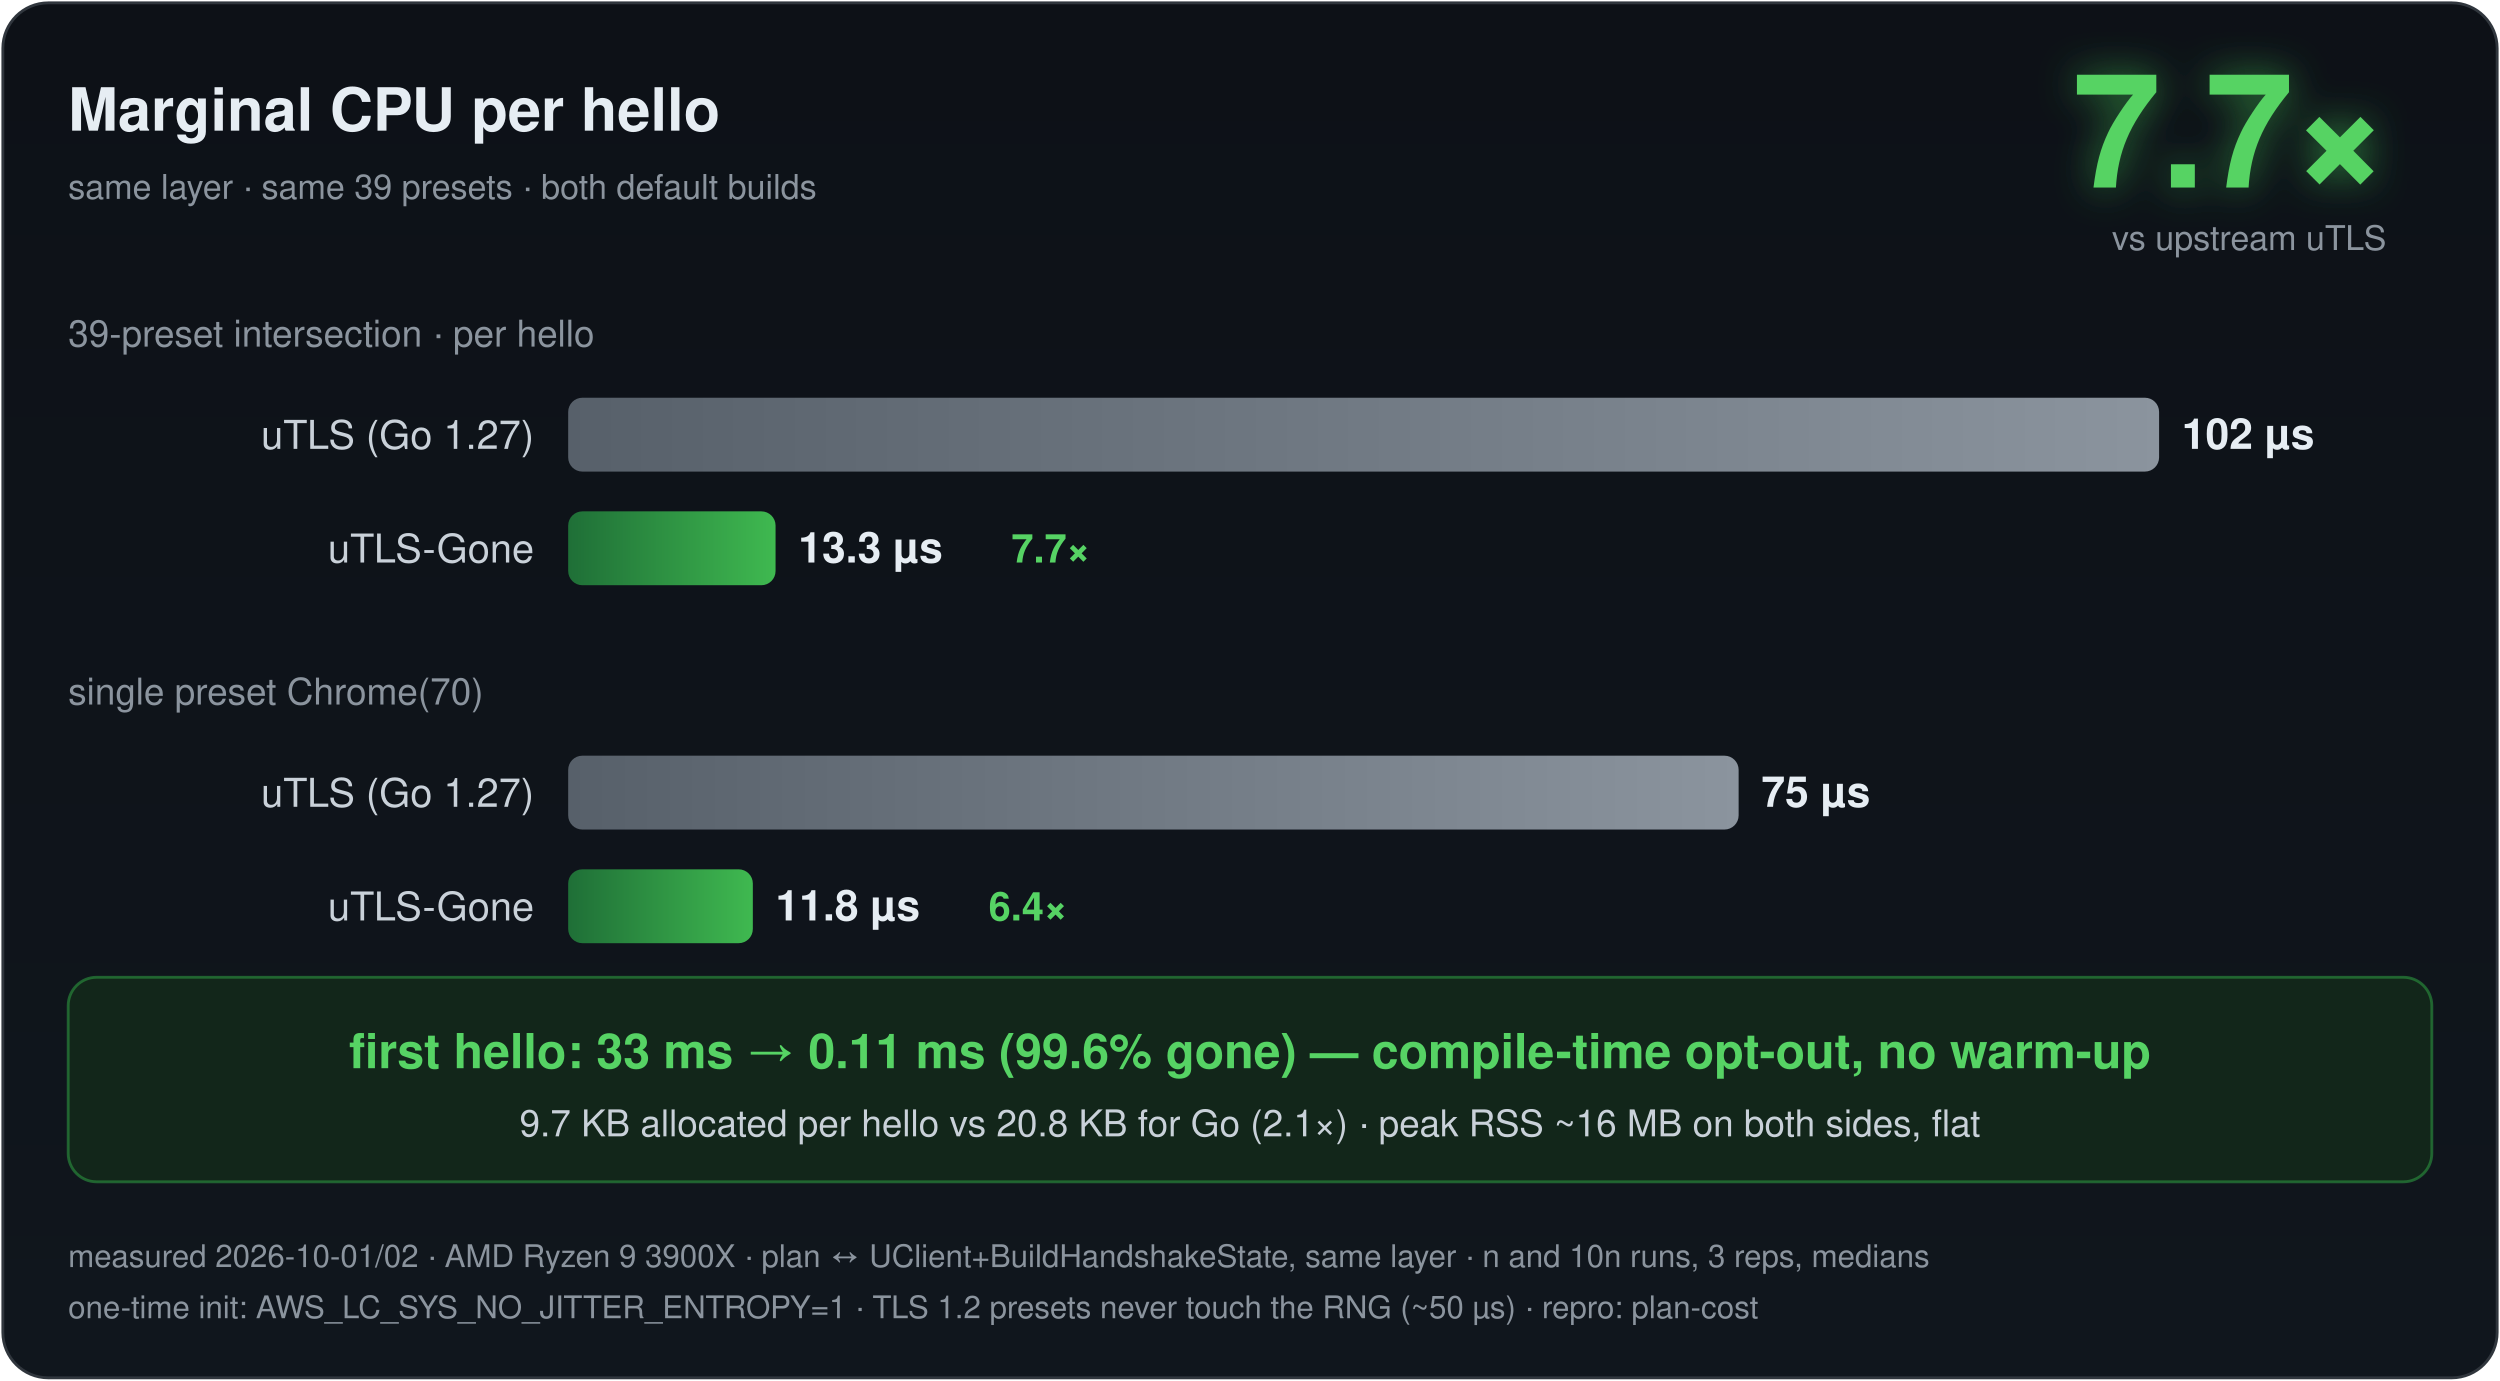
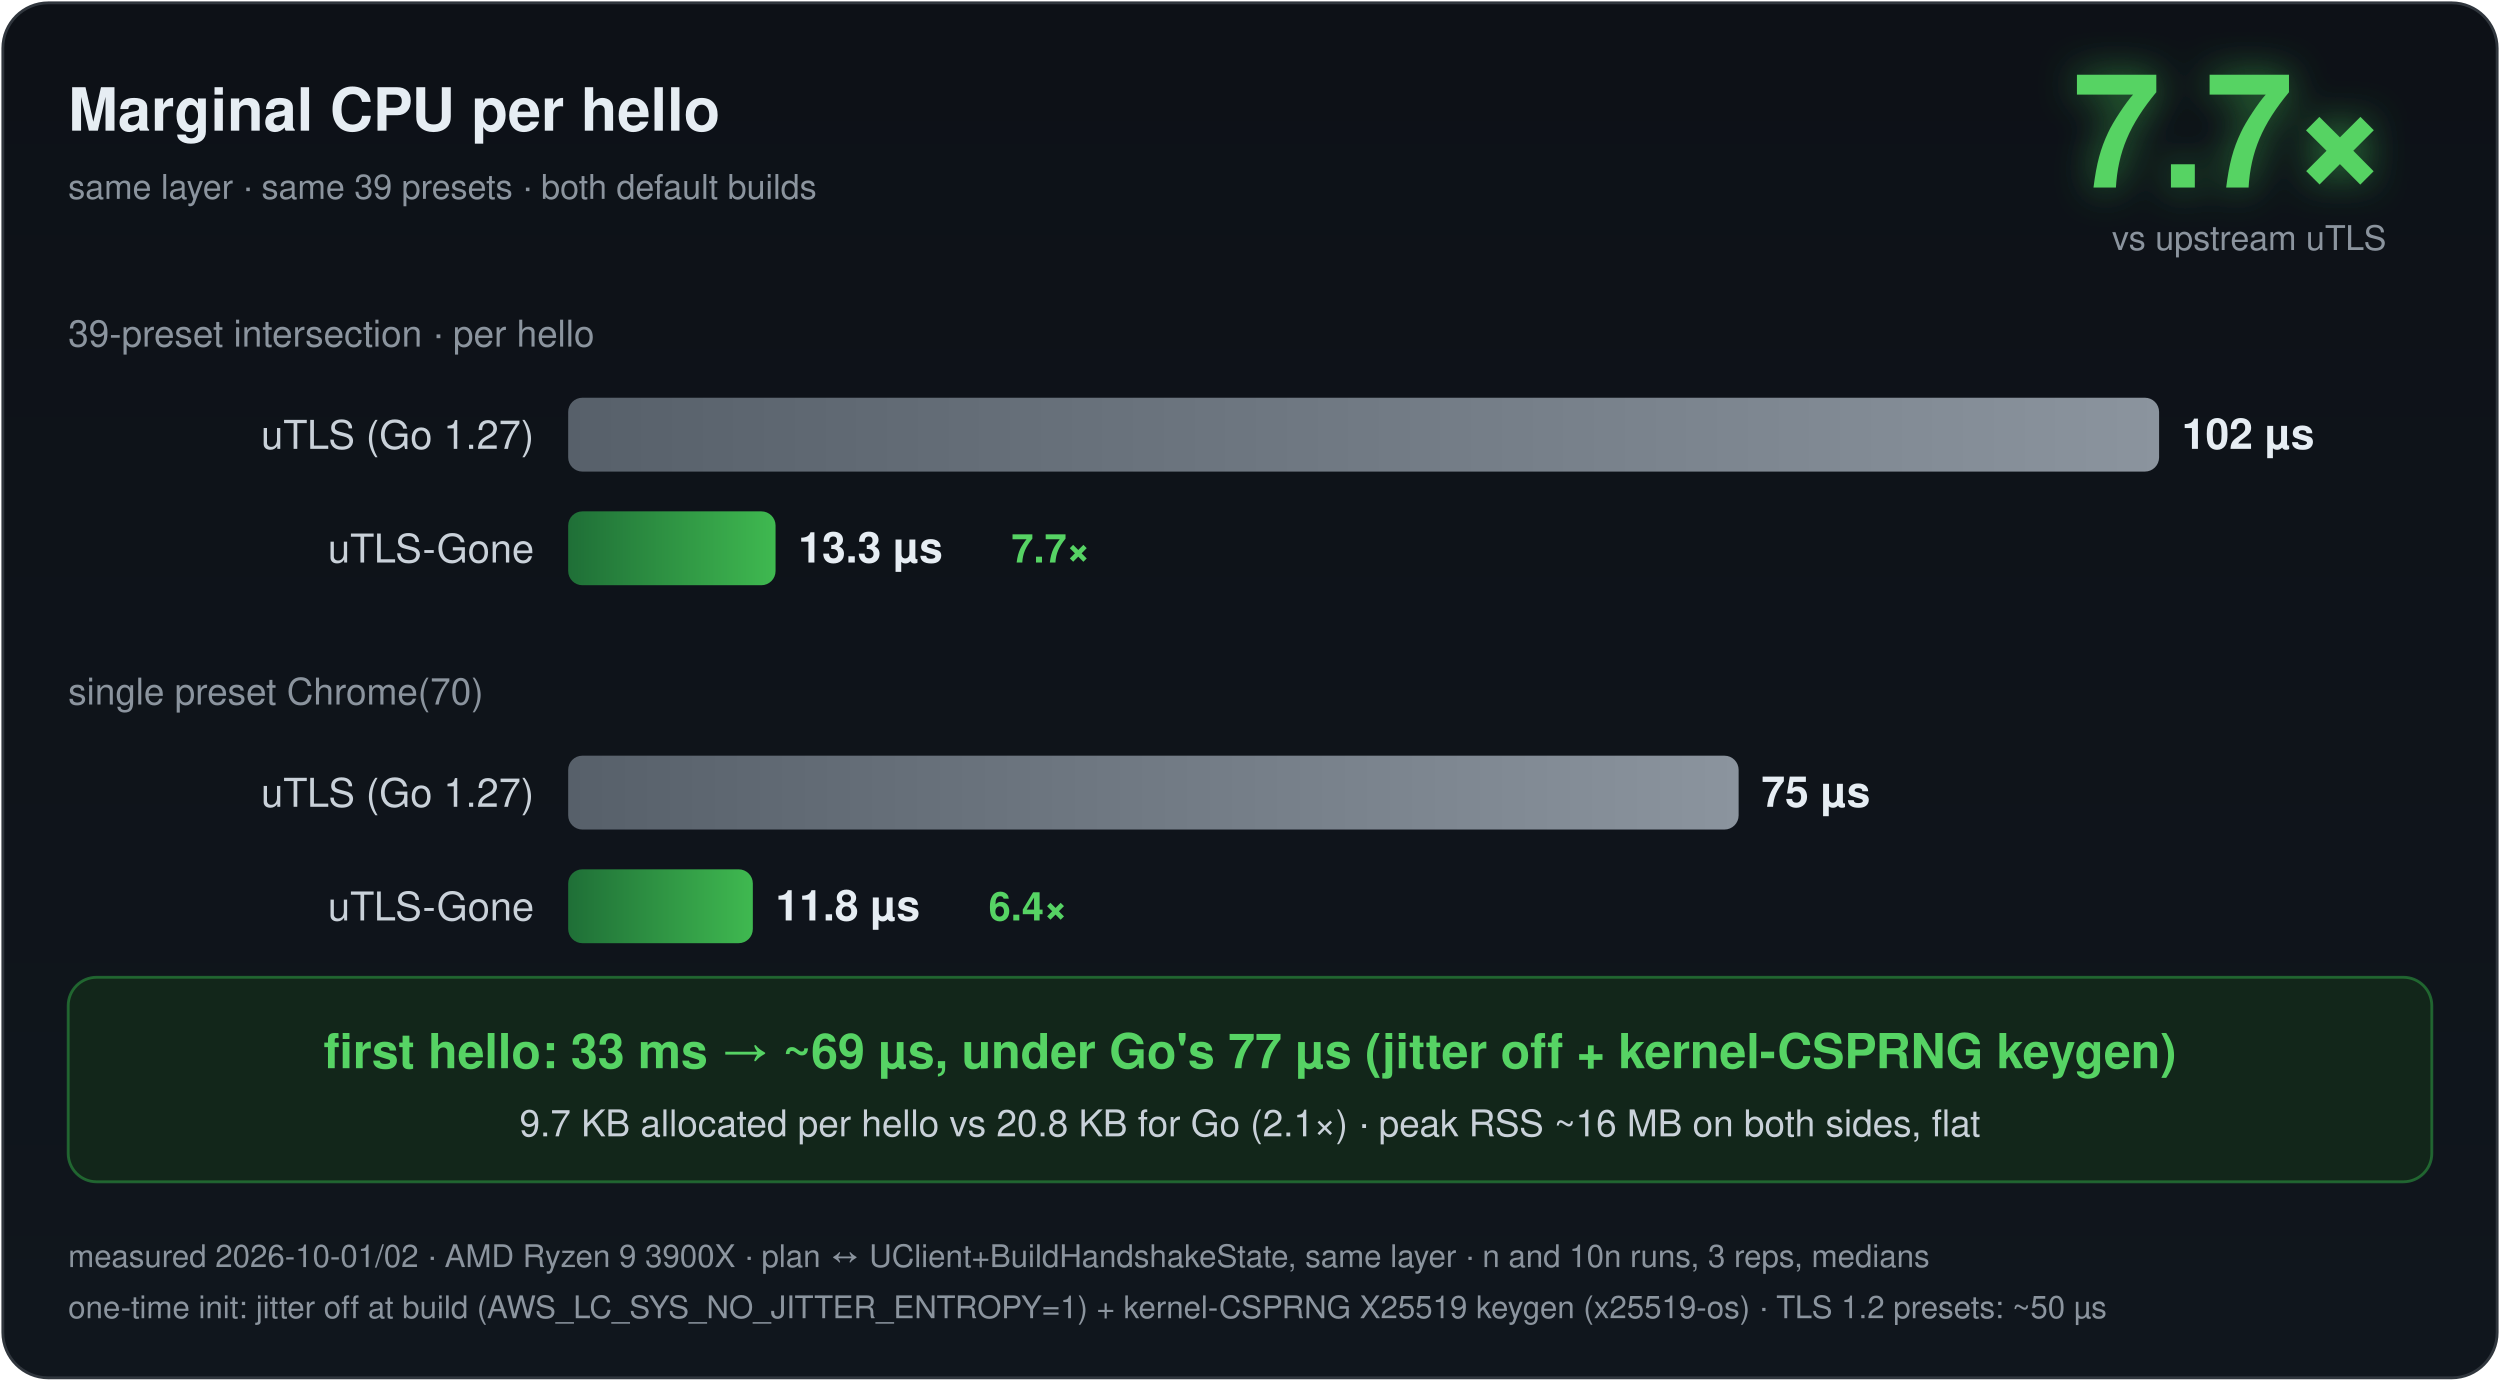
<svg xmlns="http://www.w3.org/2000/svg" width="880" height="486" viewBox="0 0 880 486" role="img" aria-label="Marginal CPU per hello: uTLS-Gone 13.3 µs vs uTLS (Go) 102 µs, 7.7x; 9.7 KB allocated per hello vs 20.8 KB; RSS parity">
  <defs>
    <linearGradient id="bg" x1="0" y1="0" x2="0" y2="1">
      <stop offset="0" stop-color="#0d1117" />
      <stop offset="1" stop-color="#10161d" />
    </linearGradient>
    <linearGradient id="gGo" x1="0" y1="0" x2="1" y2="0">
      <stop offset="0" stop-color="#57606a" />
      <stop offset="1" stop-color="#8b949e" />
    </linearGradient>
    <linearGradient id="gRs" x1="0" y1="0" x2="1" y2="0">
      <stop offset="0" stop-color="#1f6f37" />
      <stop offset="1" stop-color="#3fb950" />
    </linearGradient>
    <filter id="glow" x="-40%" y="-60%" width="180%" height="240%">
      <feDropShadow dx="0" dy="0" stdDeviation="7" flood-color="#3fb950" flood-opacity="0.65" />
    </filter>
  </defs>
  <rect x="1" y="1" width="878" height="484" rx="16" fill="url(#bg)" stroke="#30363d" stroke-width="1" />
  <text x="24" y="46" font-family="'Segoe UI', system-ui, -apple-system, Helvetica, Arial, sans-serif" font-size="21" font-weight="600" fill="#e6edf3">Marginal CPU per hello</text>
  <text x="24" y="70" font-family="'Segoe UI', system-ui, -apple-system, Helvetica, Arial, sans-serif" font-size="12" fill="#8b949e">same layer · same 39 presets · both default builds</text>
  <text x="840" y="66" text-anchor="end" font-family="'Segoe UI', system-ui, -apple-system, Helvetica, Arial, sans-serif" font-size="56" font-weight="700" fill="#56d364" filter="url(#glow)">7.7×</text>
  <text x="840" y="88" text-anchor="end" font-family="'Segoe UI', system-ui, -apple-system, Helvetica, Arial, sans-serif" font-size="12" fill="#8b949e">vs upstream uTLS</text>
  <text x="24" y="122" font-family="'Segoe UI', system-ui, -apple-system, Helvetica, Arial, sans-serif" font-size="13" fill="#8b949e">39-preset intersection · per hello</text>
  <text x="188" y="158" text-anchor="end" font-family="'Segoe UI', system-ui, -apple-system, Helvetica, Arial, sans-serif" font-size="14" fill="#c9d1d9">uTLS (Go 1.27)</text>
  <rect x="200" y="140" width="560" height="26" rx="5" fill="url(#gGo)" />
  <text x="768" y="158" font-family="'Segoe UI', system-ui, -apple-system, Helvetica, Arial, sans-serif" font-size="15" font-weight="600" fill="#e6edf3">102 µs</text>
  <text x="188" y="198" text-anchor="end" font-family="'Segoe UI', system-ui, -apple-system, Helvetica, Arial, sans-serif" font-size="14" fill="#c9d1d9">uTLS-Gone</text>
  <rect x="200" y="180" width="73" height="26" rx="5" fill="url(#gRs)" />
  <text x="281" y="198" font-family="'Segoe UI', system-ui, -apple-system, Helvetica, Arial, sans-serif" font-size="15" font-weight="600" fill="#e6edf3">13.3 µs</text>
  <text x="356" y="198" font-family="'Segoe UI', system-ui, -apple-system, Helvetica, Arial, sans-serif" font-size="14" font-weight="700" fill="#56d364">7.7×</text>
  <text x="24" y="248" font-family="'Segoe UI', system-ui, -apple-system, Helvetica, Arial, sans-serif" font-size="13" fill="#8b949e">single preset Chrome(70)</text>
  <text x="188" y="284" text-anchor="end" font-family="'Segoe UI', system-ui, -apple-system, Helvetica, Arial, sans-serif" font-size="14" fill="#c9d1d9">uTLS (Go 1.27)</text>
  <rect x="200" y="266" width="412" height="26" rx="5" fill="url(#gGo)" />
  <text x="620" y="284" font-family="'Segoe UI', system-ui, -apple-system, Helvetica, Arial, sans-serif" font-size="15" font-weight="600" fill="#e6edf3">75 µs</text>
  <text x="188" y="324" text-anchor="end" font-family="'Segoe UI', system-ui, -apple-system, Helvetica, Arial, sans-serif" font-size="14" fill="#c9d1d9">uTLS-Gone</text>
  <rect x="200" y="306" width="65" height="26" rx="5" fill="url(#gRs)" />
  <text x="273" y="324" font-family="'Segoe UI', system-ui, -apple-system, Helvetica, Arial, sans-serif" font-size="15" font-weight="600" fill="#e6edf3">11.8 µs</text>
  <text x="348" y="324" font-family="'Segoe UI', system-ui, -apple-system, Helvetica, Arial, sans-serif" font-size="14" font-weight="700" fill="#56d364">6.4×</text>
  <rect x="24" y="344" width="832" height="72" rx="10" fill="#12261a" stroke="#2ea043" stroke-opacity="0.55" />
-   <text x="440" y="376" text-anchor="middle" font-family="'Segoe UI', system-ui, -apple-system, Helvetica, Arial, sans-serif" font-size="17" font-weight="700" fill="#56d364">first hello: 33 ms → 0.11 ms (99.6% gone) — compile-time opt-out, no warm-up</text>
+   <text x="440" y="376" text-anchor="middle" font-family="'Segoe UI', system-ui, -apple-system, Helvetica, Arial, sans-serif" font-size="17" font-weight="700" fill="#56d364">first hello: 33 ms → ~69 µs, under Go's 77 µs (jitter off + kernel-CSPRNG keygen)</text>
  <text x="440" y="400" text-anchor="middle" font-family="'Segoe UI', system-ui, -apple-system, Helvetica, Arial, sans-serif" font-size="13" fill="#c9d1d9">9.7 KB allocated per hello vs 20.8 KB for Go (2.1×) · peak RSS ~16 MB on both sides, flat</text>
  <text x="24" y="446" font-family="'Segoe UI', system-ui, -apple-system, Helvetica, Arial, sans-serif" font-size="11" fill="#8b949e">measured 2026-10-01/02 · AMD Ryzen 9 3900X · plan ↔ UClient+BuildHandshakeState, same layer · n and 10n runs, 3 reps, medians</text>
-   <text x="24" y="464" font-family="'Segoe UI', system-ui, -apple-system, Helvetica, Arial, sans-serif" font-size="11" fill="#8b949e">one-time init: AWS_LC_SYS_NO_JITTER_ENTROPY=1 · TLS 1.2 presets never touch the RNG (~50 µs) · repro: plan-cost</text>
+   <text x="24" y="464" font-family="'Segoe UI', system-ui, -apple-system, Helvetica, Arial, sans-serif" font-size="11" fill="#8b949e">one-time init: jitter off at build (AWS_LC_SYS_NO_JITTER_ENTROPY=1) + kernel-CSPRNG X25519 keygen (x25519-os) · TLS 1.2 presets: ~50 µs</text>
</svg>
